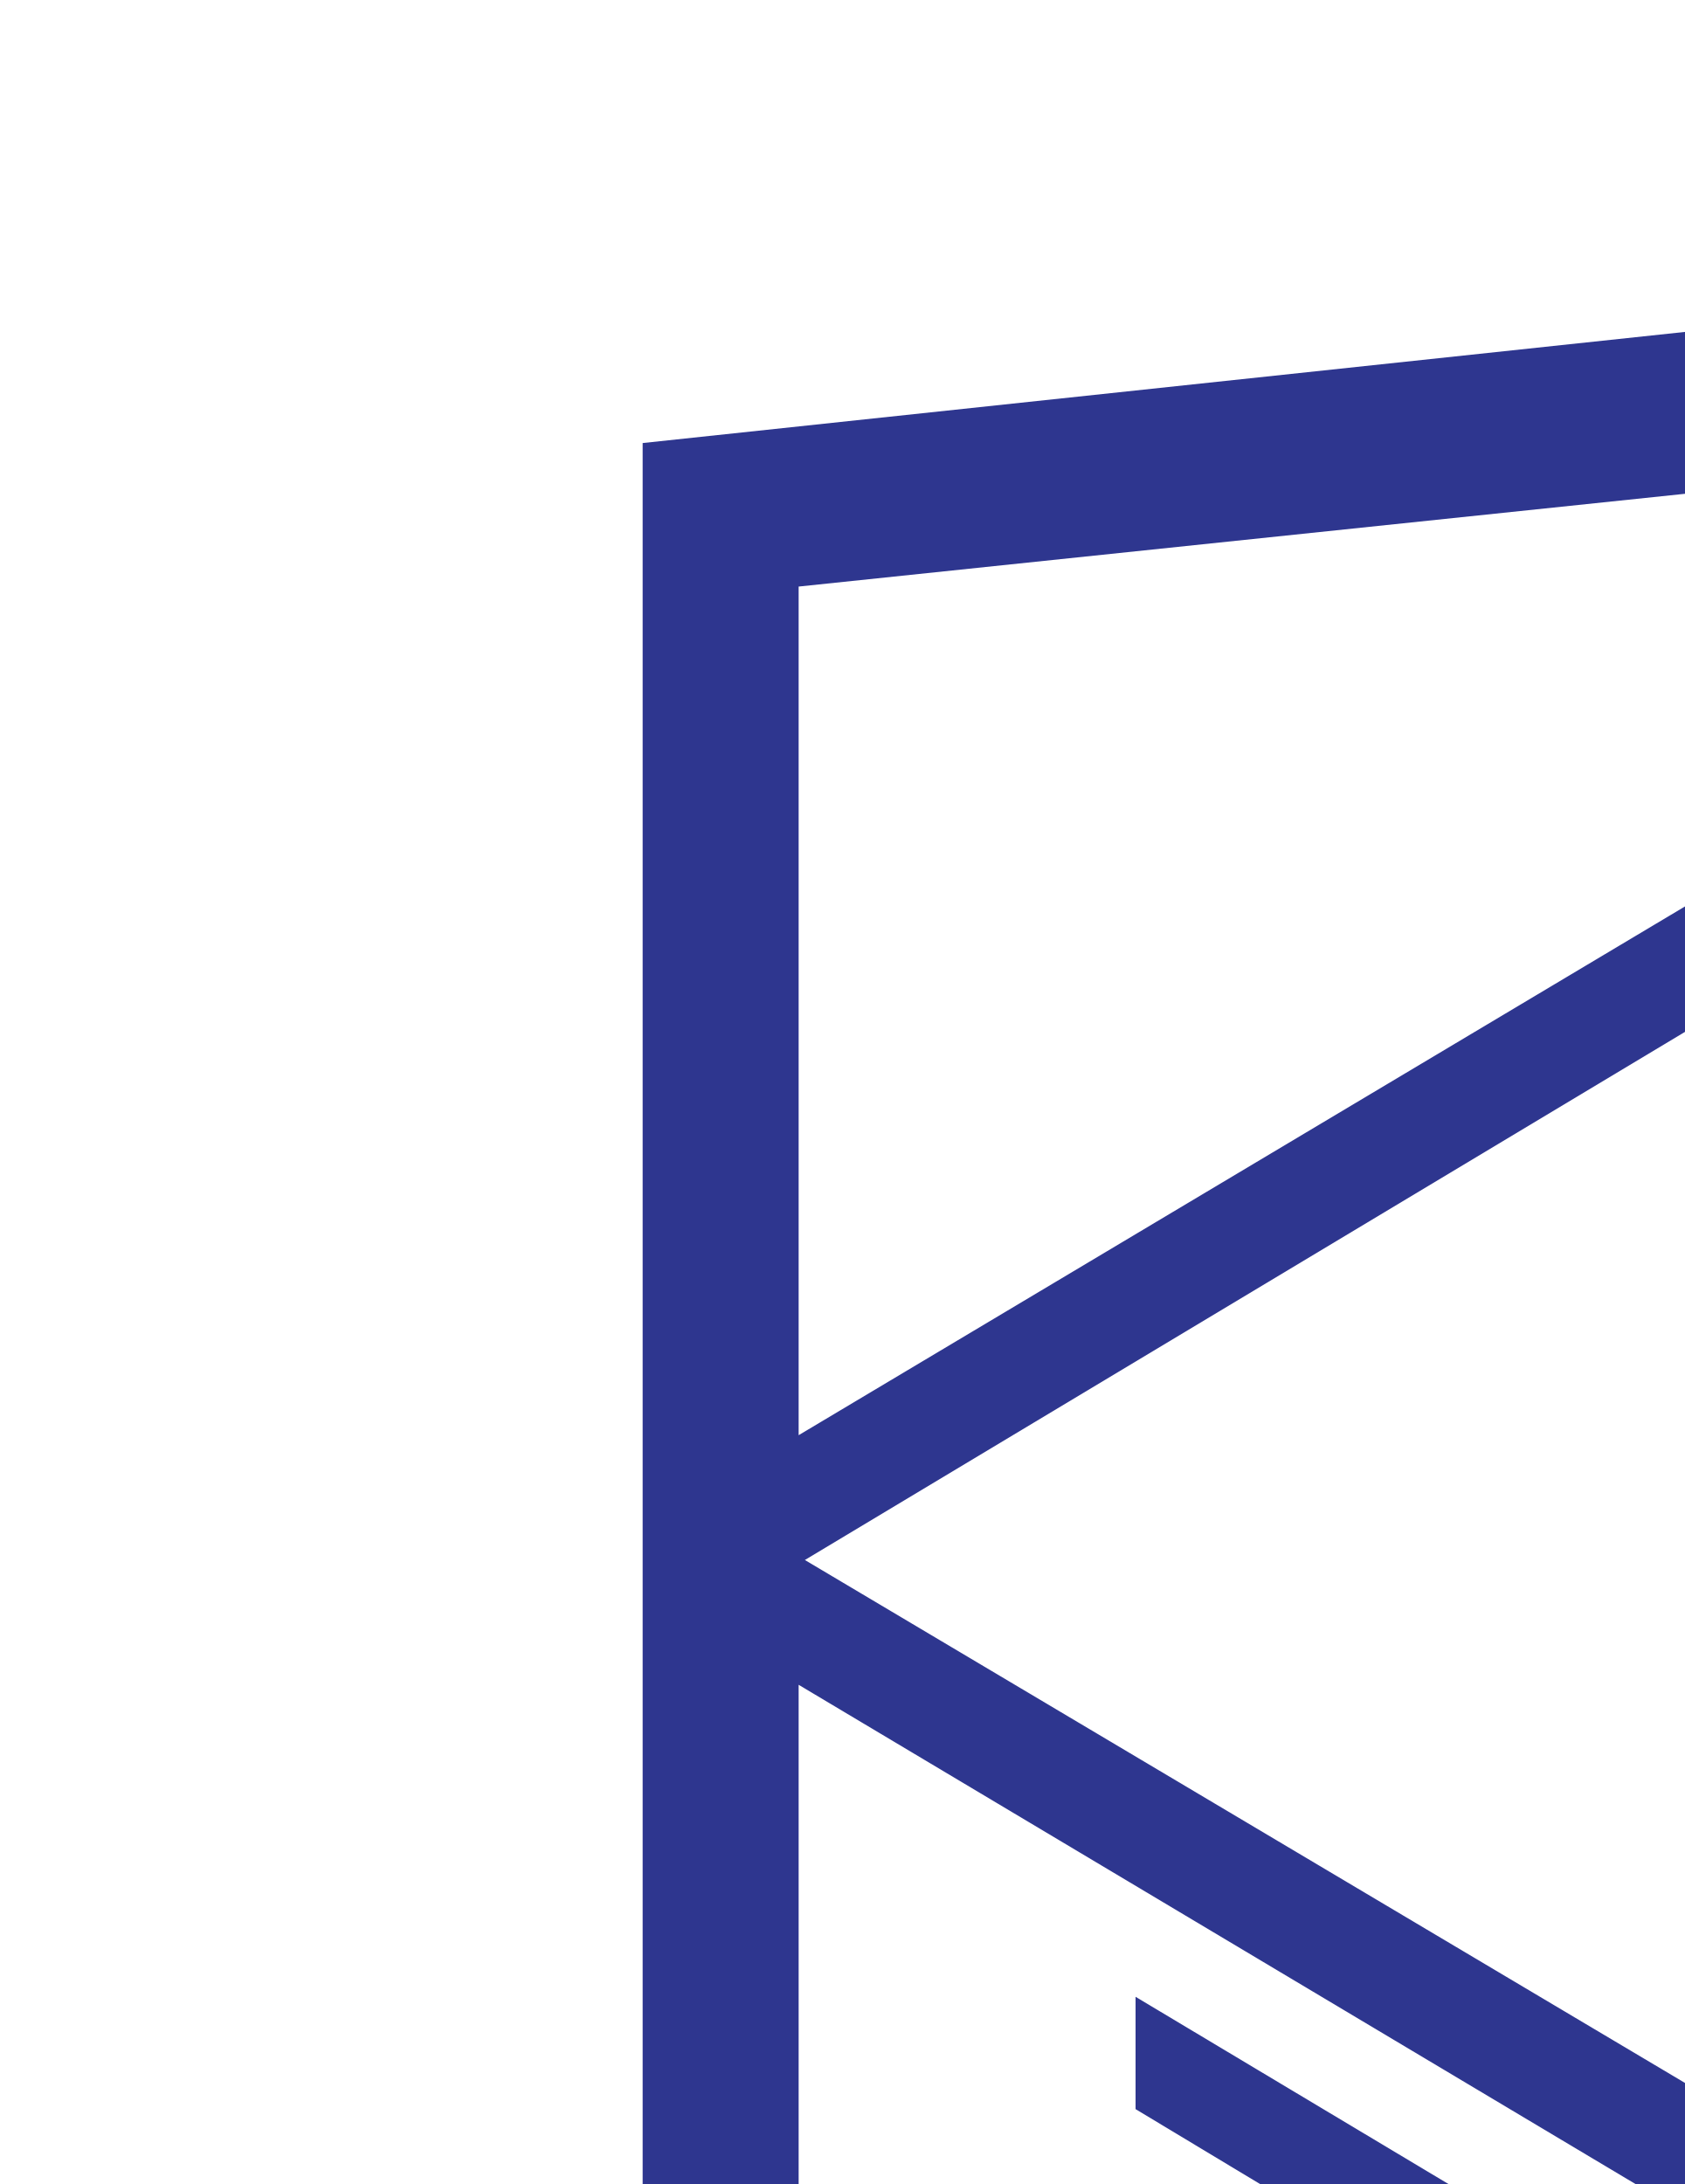
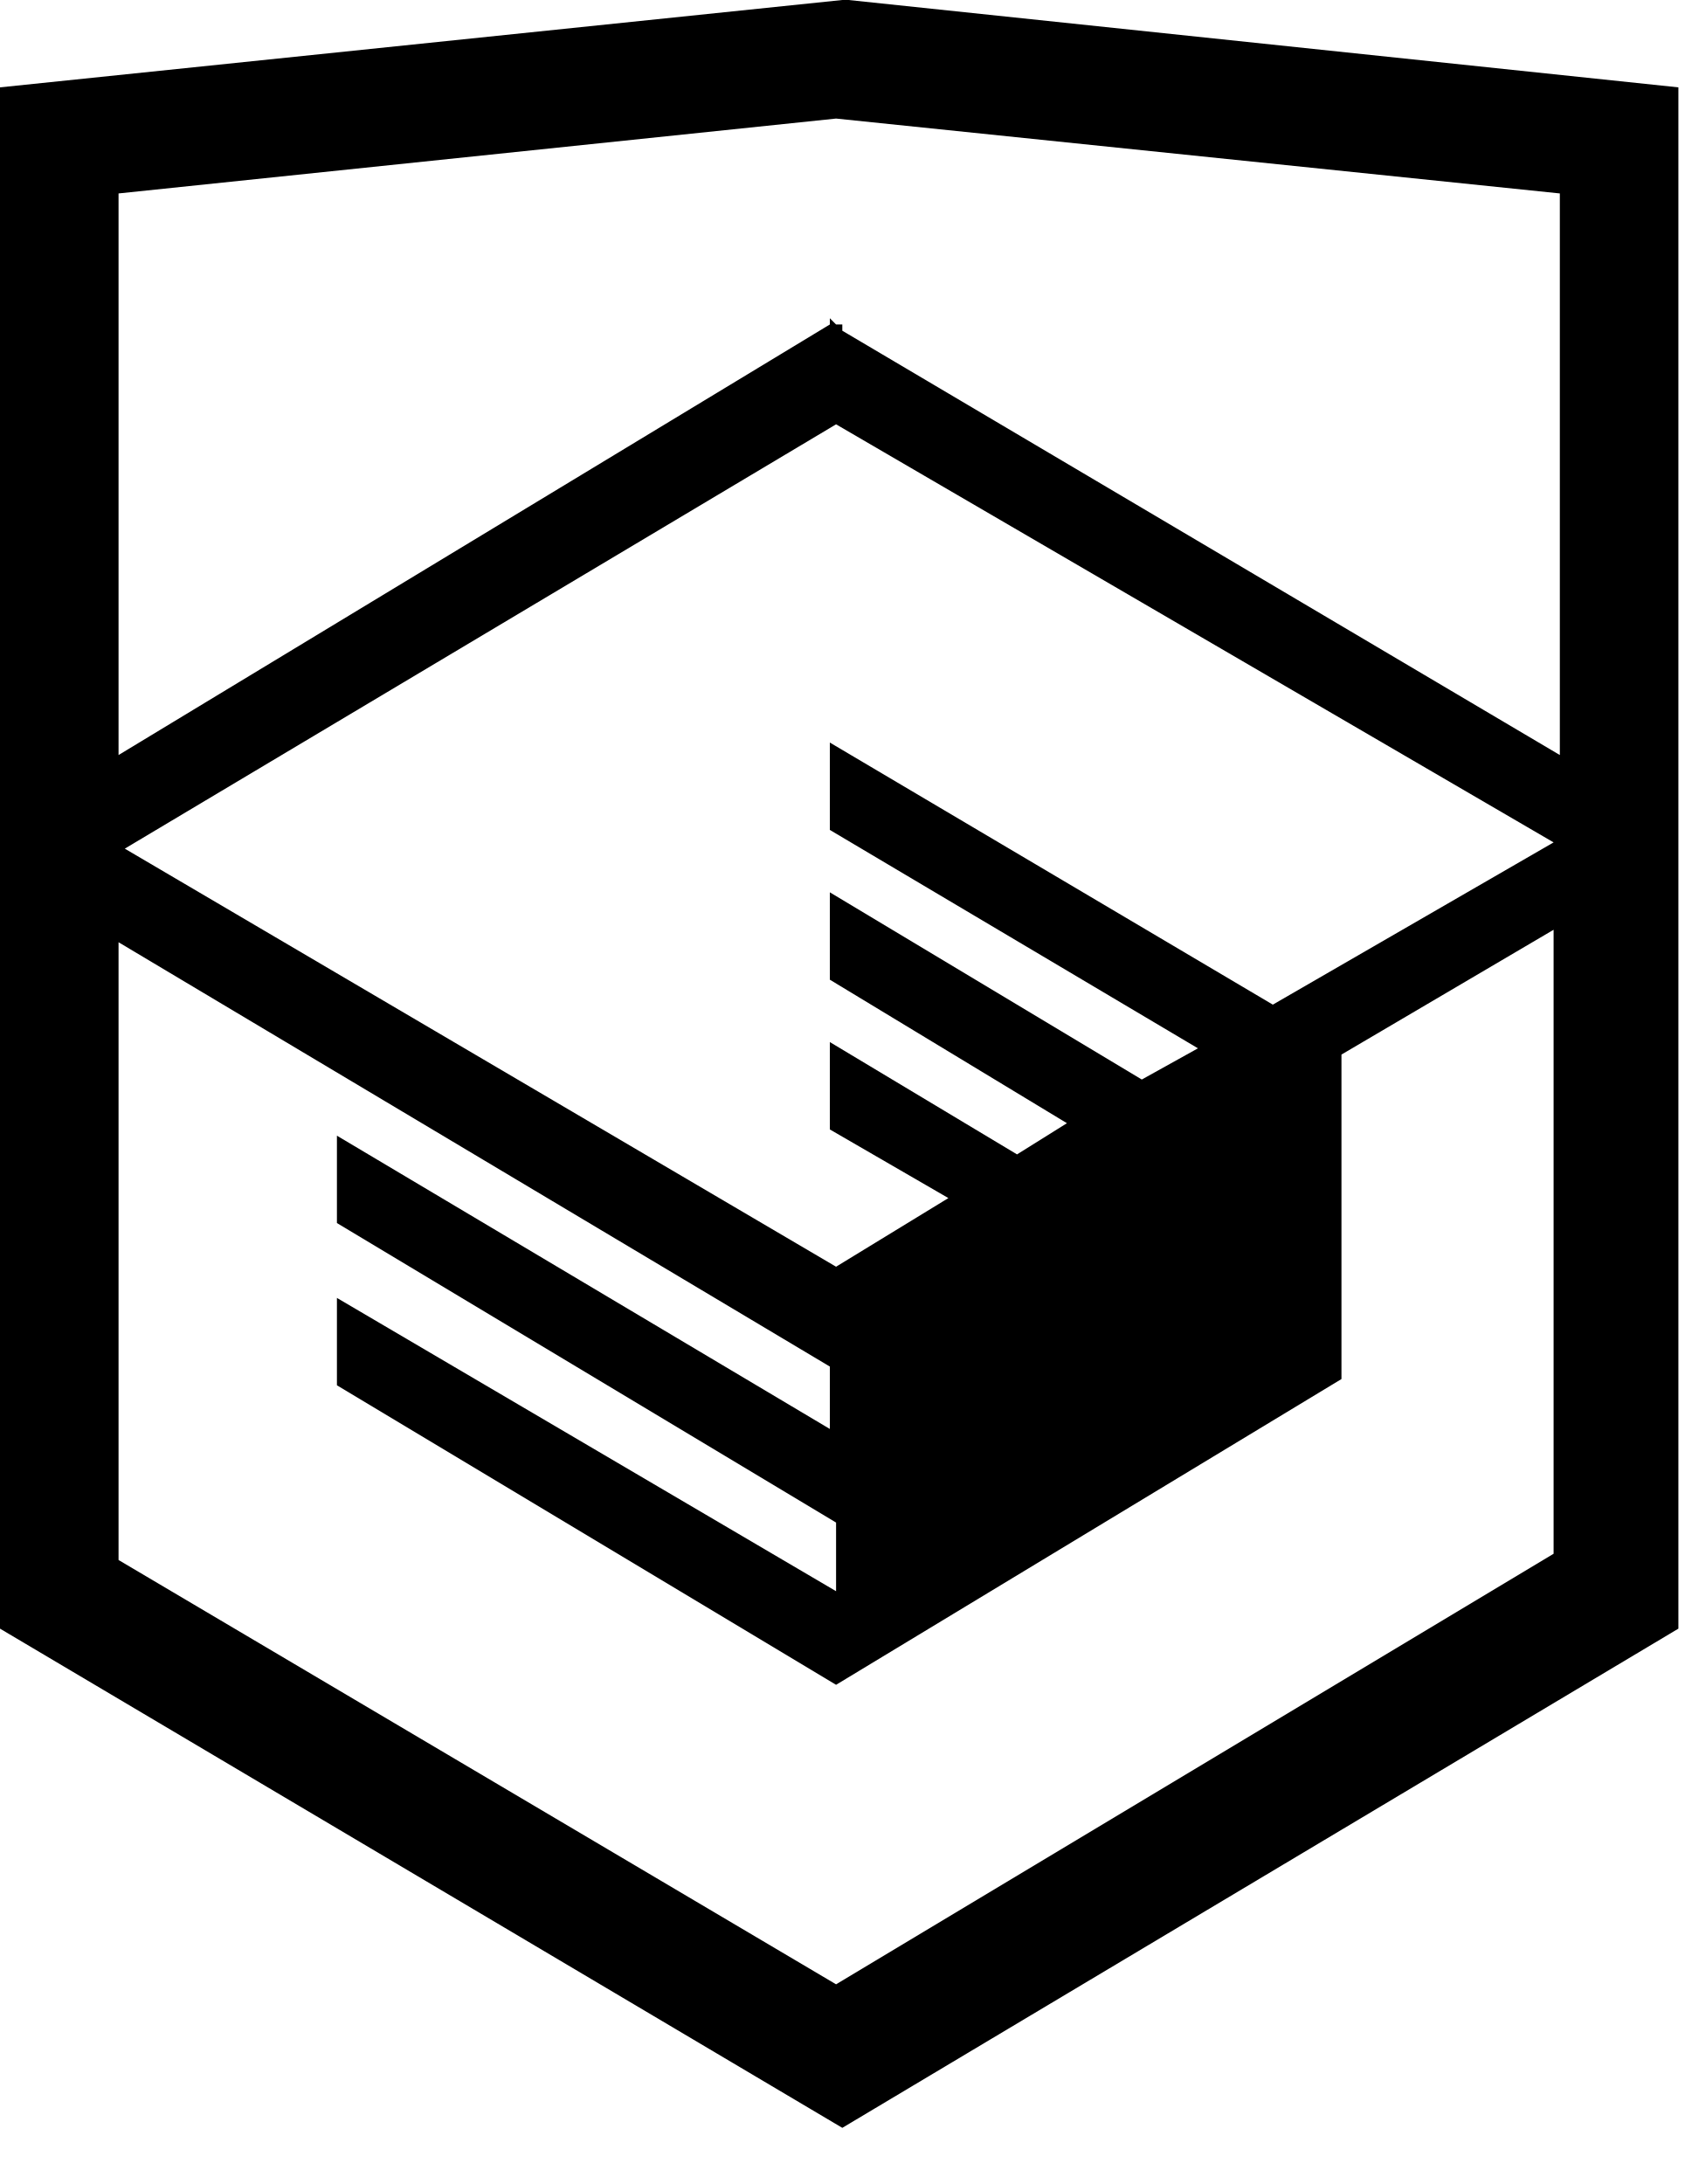
- <svg xmlns="http://www.w3.org/2000/svg" viewBox="0 0 27 35">
-   <path fill="#2E368F" d="M30.2 5h-.2l-19.7 2.1v36.2l19.7 11.7 19.7-11.7v-36.2l-19.5-2.1zm17 36.8l-17.2 10.2-17.2-10.2v-14.8l17.1 10.2v1.8l-11.7-7v1.8l11.8 7.1v1.9l-11.8-7v1.8l11.8 7 11.9-7.1v-7.6l5.3-3.2v15.1zm-.1-17l-4.7 2.8-2.2 1.3-10.3-6.1v1.8l8.8 5.3h-.1l-.2.1-1.3.7-7.3-4.3v1.8l5.8 3.4-1.4.9-4.3-2.6v1.8l2.9 1.7-2.9 1.7-17-10.1 17-10.2 17.2 10zm.1-1.8l-17.3-10.2-17.1 10.2v-13.6l17.2-1.8 17.2 1.8v13.6z" />
+ <svg xmlns="http://www.w3.org/2000/svg" width="27" height="35" viewBox="0 0 27 35" fill="none">
+   <path d="M13.6 0H13.5L0 1.4V26.1L13.5 34.1L26.9 26.1V1.4L13.6 0ZM25 12.1L13.5 5.3V5.2H13.4L13.3 5.1V5.2L1.9 12.1V3.1L13.4 1.9L25 3.1V12.1ZM13.4 6.8L24.9 13.5L20.4 16.1L13.3 11.9V13.3L19.2 16.8L18.3 17.3L13.3 14.3V15.7L17.1 18L16.3 18.5L13.3 16.7V18.1L15.2 19.2L13.4 20.3L2 13.6L13.4 6.8ZM1.9 15.1L13.3 21.9V22.9L5.4 18.2V19.6L13.4 24.4V25.5L5.4 20.8V22.2L13.4 27L21.5 22.1V16.9L24.9 14.9V24.9L13.4 31.8L1.9 25V15.1Z" fill="black" />
</svg>
